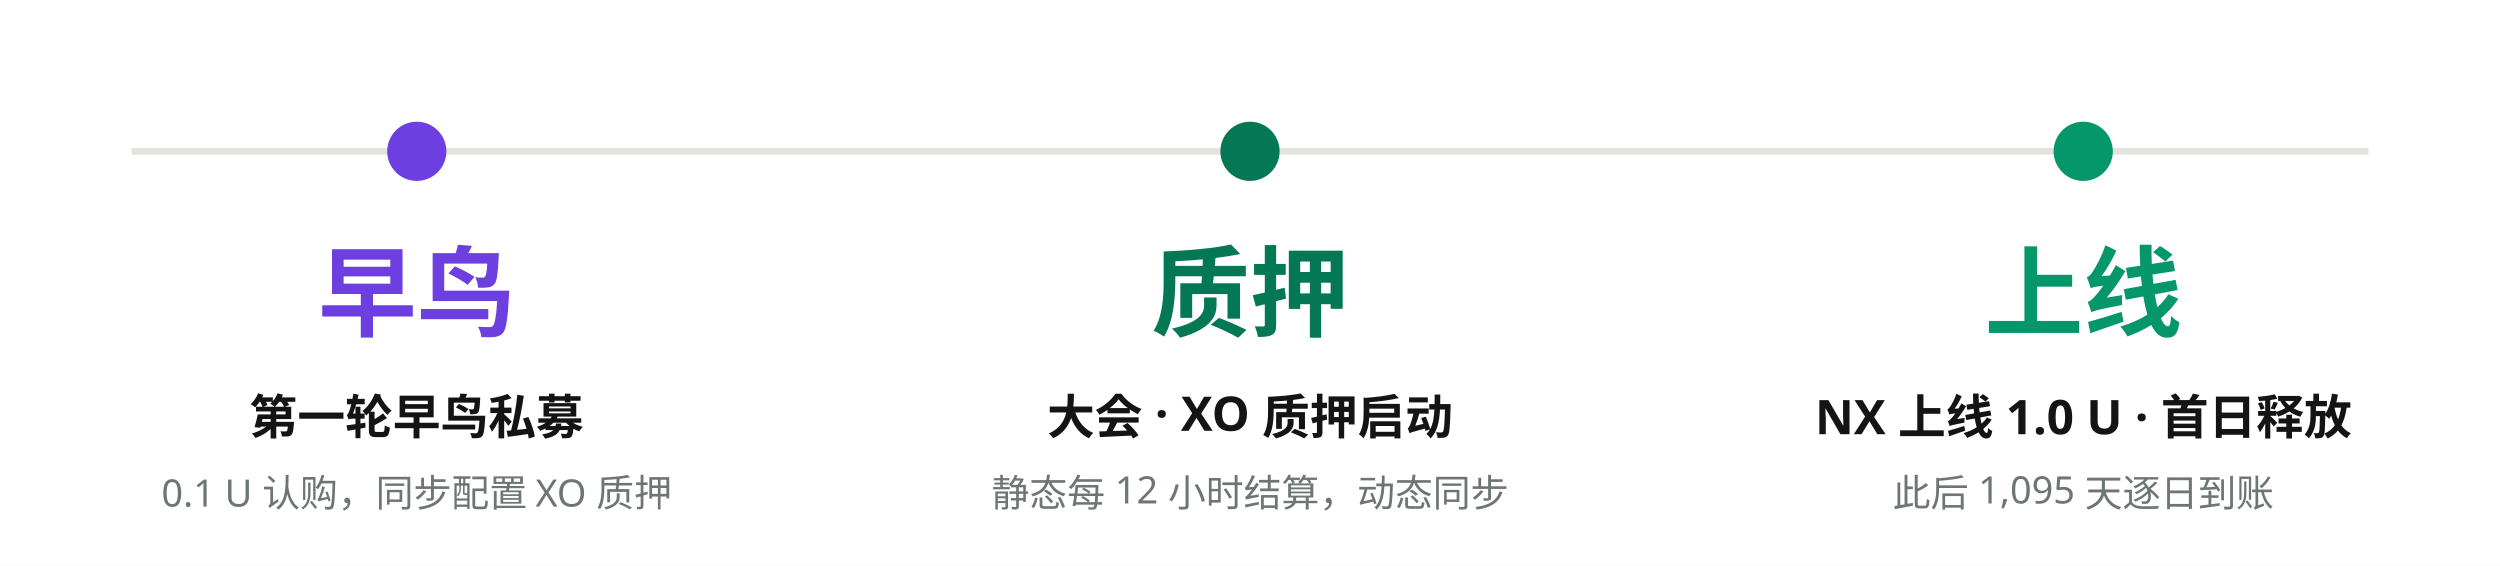
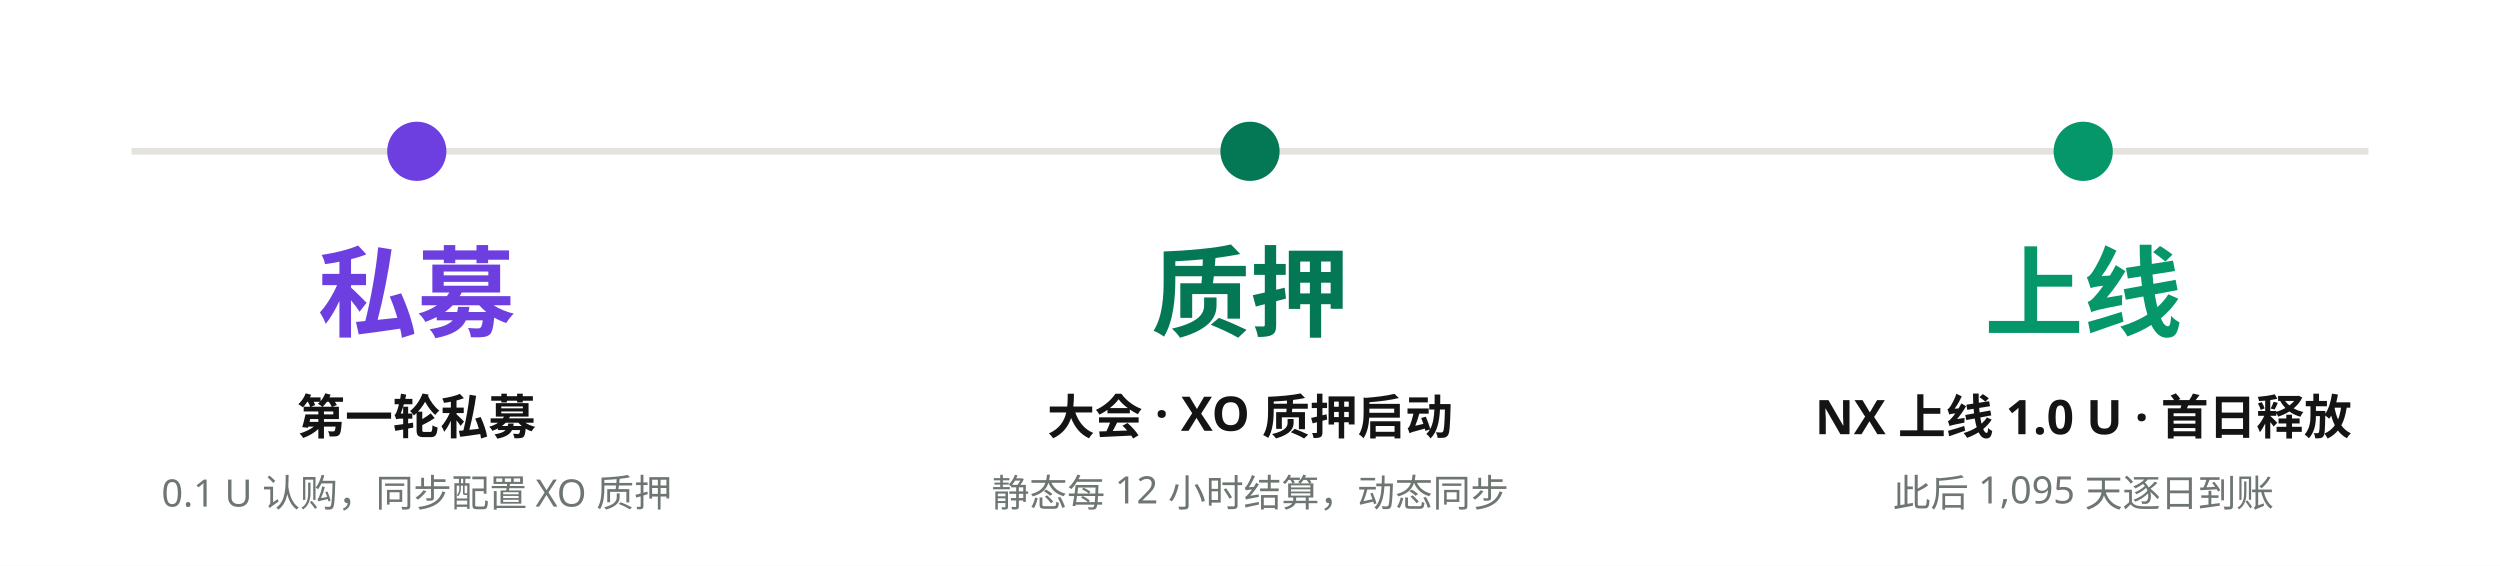
<svg xmlns="http://www.w3.org/2000/svg" viewBox="0 0 760 172" width="760" height="172" style="display:block;background:#FFFFFF">
  <rect width="760" height="172" fill="#FFFFFF" />
  <line x1="40" y1="46" x2="720" y2="46" stroke="#E4E2DC" stroke-width="2" />
  <circle cx="126.7" cy="46" r="9" fill="#6D3FE0" />
-   <text x="126.667" y="100" font-size="30" fill="#6D3FE0" font-family="'PingFang SC','Hiragino Sans GB','Noto Sans SC',sans-serif" text-anchor="middle" font-weight="700" letter-spacing="0">早鸟</text>
-   <text x="126.667" y="132" font-size="14.5" fill="#141414" font-family="'PingFang SC','Hiragino Sans GB','Noto Sans SC',sans-serif" text-anchor="middle" font-weight="700" letter-spacing="0">第一轮早鸟私募</text>
+   <text x="126.667" y="100" font-size="30" fill="#6D3FE0" font-family="'PingFang SC','Hiragino Sans GB','Noto Sans SC',sans-serif" text-anchor="middle" font-weight="700" letter-spacing="0">私募</text>
+   <text x="126.667" y="132" font-size="14.5" fill="#141414" font-family="'PingFang SC','Hiragino Sans GB','Noto Sans SC',sans-serif" text-anchor="middle" font-weight="700" letter-spacing="0">第一轮私募</text>
  <text x="126.667" y="154" font-size="11.5" fill="#6E7671" font-family="'PingFang SC','Hiragino Sans GB','Noto Sans SC',sans-serif" text-anchor="middle" font-weight="400" letter-spacing="0">0.1 U 认购，同步配置 XO 质押</text>
  <circle cx="380.0" cy="46" r="9" fill="#047854" />
  <text x="380.0" y="100" font-size="30" fill="#047854" font-family="'PingFang SC','Hiragino Sans GB','Noto Sans SC',sans-serif" text-anchor="middle" font-weight="700" letter-spacing="0">质押</text>
  <text x="380.0" y="132" font-size="14.5" fill="#141414" font-family="'PingFang SC','Hiragino Sans GB','Noto Sans SC',sans-serif" text-anchor="middle" font-weight="700" letter-spacing="0">大会 · XO 质押启动</text>
  <text x="380.0" y="154" font-size="11.5" fill="#6E7671" font-family="'PingFang SC','Hiragino Sans GB','Noto Sans SC',sans-serif" text-anchor="middle" font-weight="400" letter-spacing="0">静态每 12 小时结算，动态同步</text>
  <circle cx="633.3" cy="46" r="9" fill="#059669" />
  <text x="633.333" y="100" font-size="30" fill="#059669" font-family="'PingFang SC','Hiragino Sans GB','Noto Sans SC',sans-serif" text-anchor="middle" font-weight="700" letter-spacing="0">上线</text>
  <text x="633.333" y="132" font-size="14.5" fill="#141414" font-family="'PingFang SC','Hiragino Sans GB','Noto Sans SC',sans-serif" text-anchor="middle" font-weight="700" letter-spacing="0">NX 上线 1.0 U · 首日释放</text>
  <text x="633.333" y="154" font-size="11.5" fill="#6E7671" font-family="'PingFang SC','Hiragino Sans GB','Noto Sans SC',sans-serif" text-anchor="middle" font-weight="400" letter-spacing="0">此后 1,095 天逐日到账</text>
</svg>
